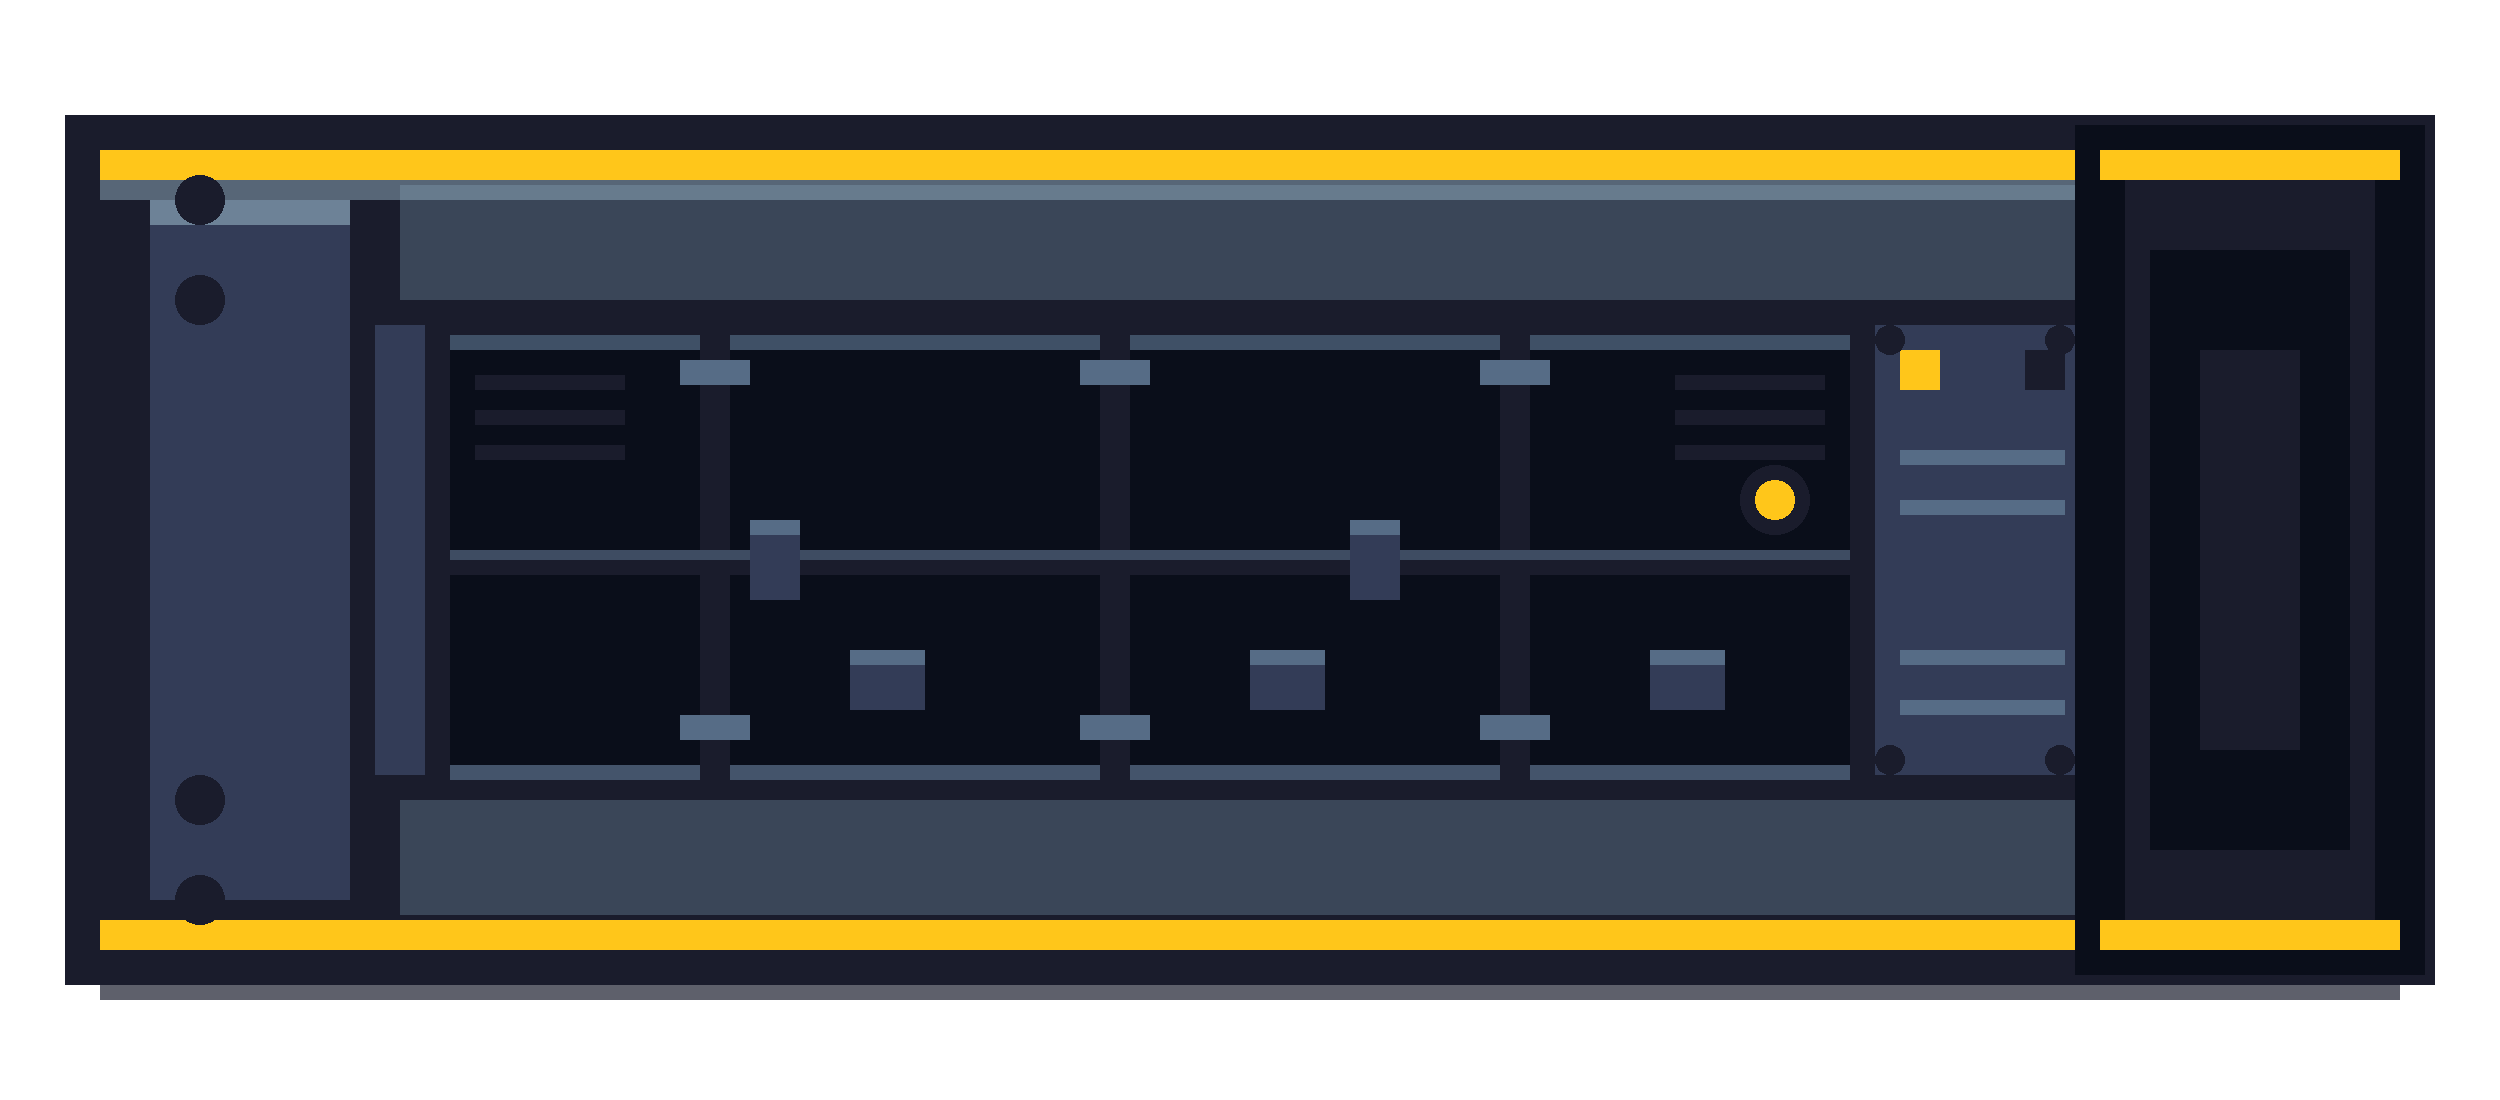
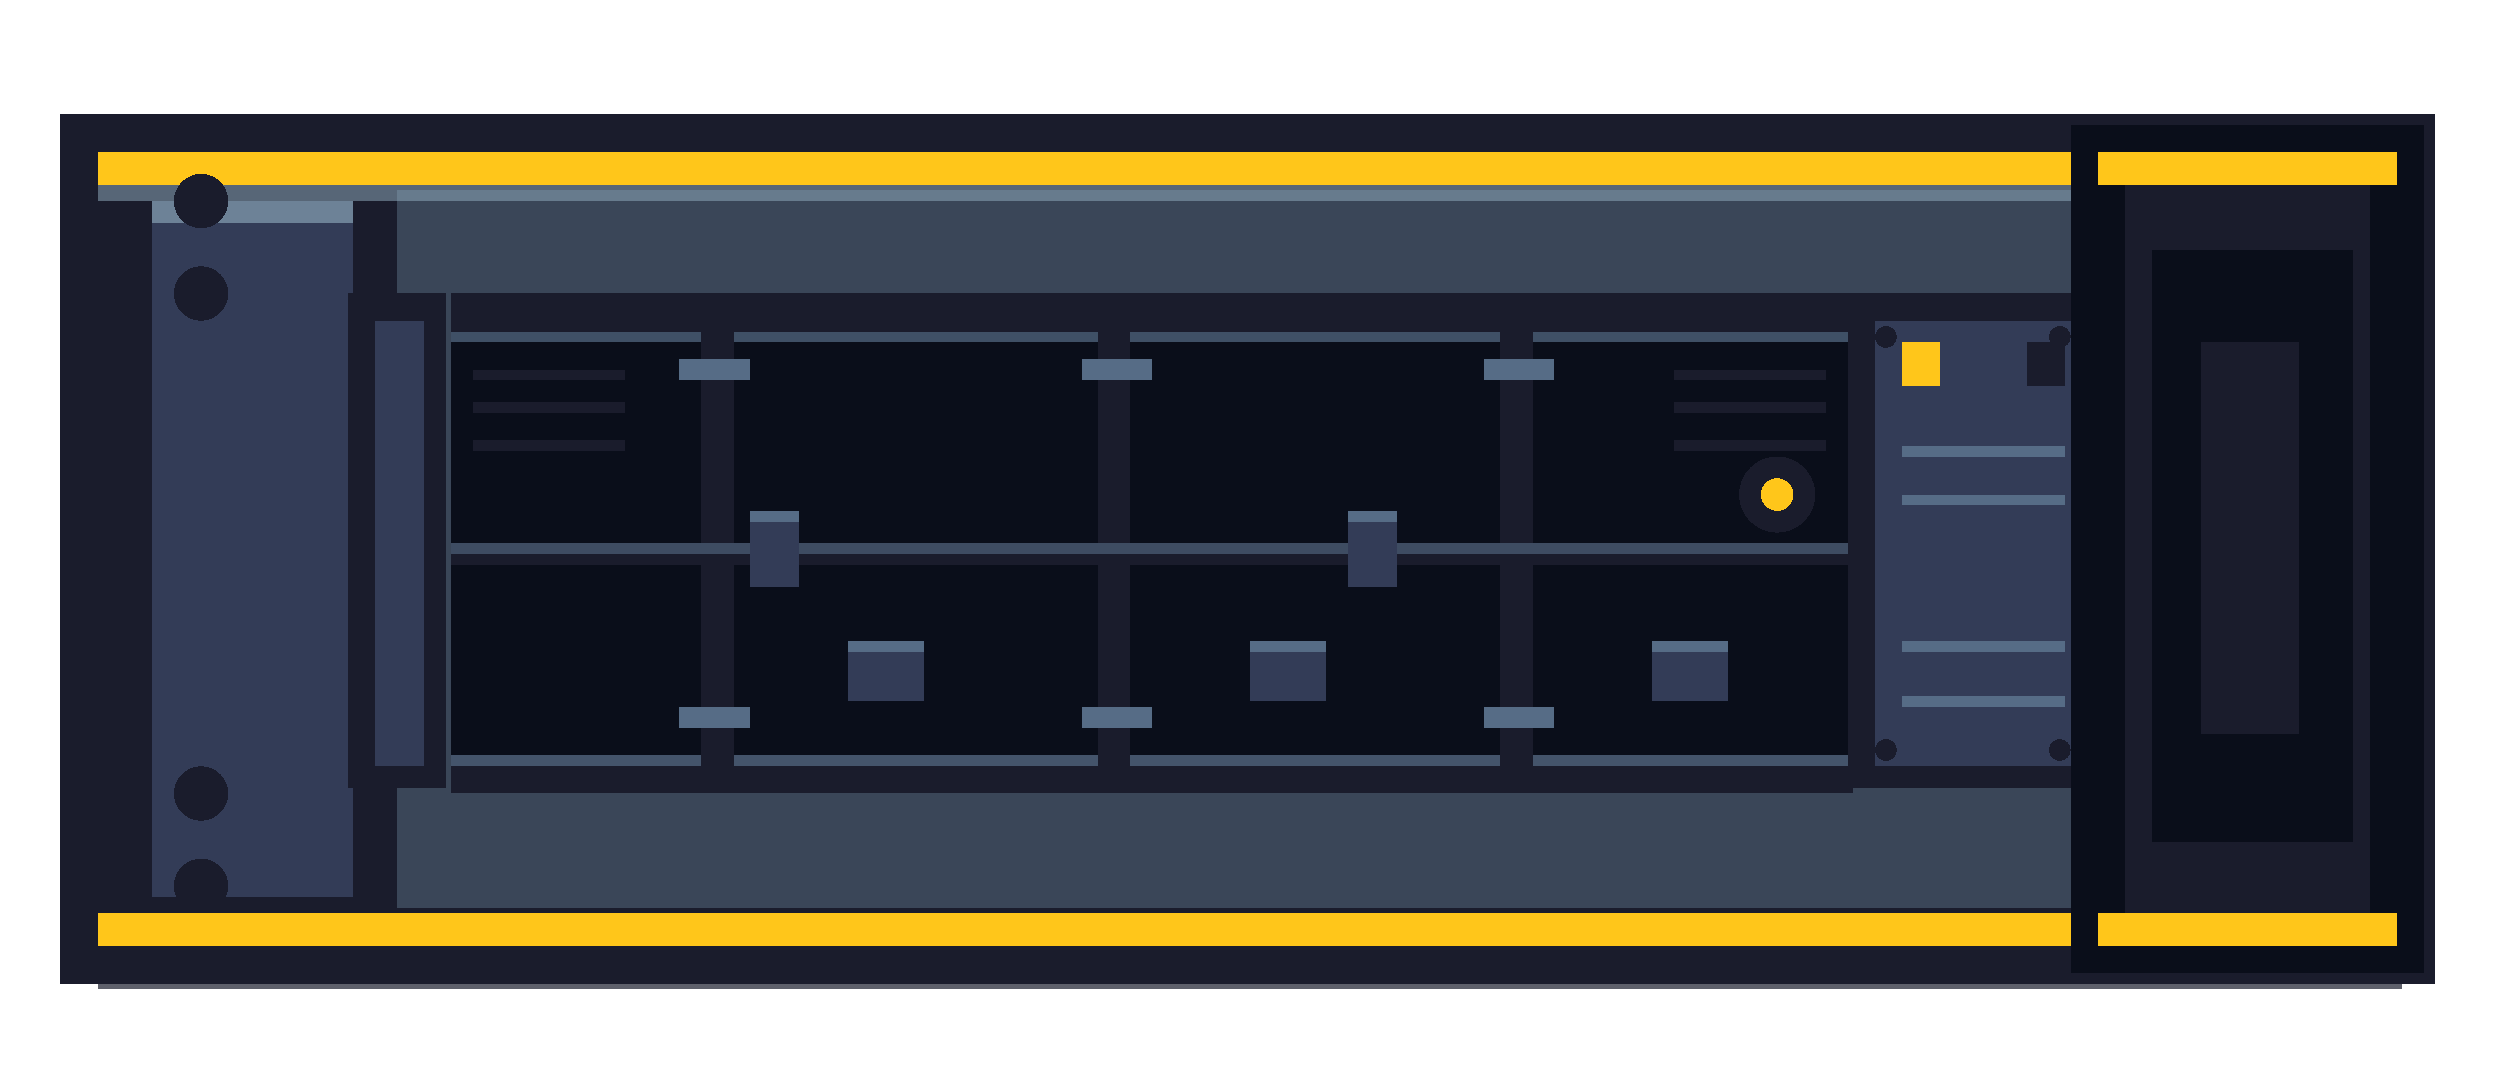
- <svg xmlns="http://www.w3.org/2000/svg" width="50" height="22" viewBox="0 0 50 22" shape-rendering="crispEdges">
-   <rect x="2" y="3" width="46" height="16" fill="#0a0e1a" opacity=".5" />
-   <rect x="2" y="3" width="46" height="16" fill="#3a4658" stroke="#1a1c2c" stroke-width="1.4" />
-   <rect x="2" y="3" width="6" height="16" fill="#1a1c2c" />
-   <rect x="3" y="4" width="4" height="14" fill="#333c57" />
-   <rect x="3" y="4" width="4" height="0.5" fill="#94b0c2" opacity=".6" />
-   <circle cx="4" cy="6" r="0.5" fill="#1a1c2c" />
-   <circle cx="4" cy="16" r="0.5" fill="#1a1c2c" />
-   <rect x="7" y="6" width="2" height="10" fill="#1a1c2c" />
-   <rect x="7.5" y="6.5" width="1" height="9" fill="#333c57" />
-   <rect x="9" y="6" width="28" height="10" fill="#0a0e1a" />
-   <rect x="9" y="6" width="28" height="0.7" fill="#1a1c2c" />
-   <rect x="9" y="6.7" width="28" height="0.3" fill="#566c86" opacity=".7" />
-   <rect x="9" y="15.3" width="28" height="0.7" fill="#1a1c2c" />
-   <rect x="9" y="15.3" width="28" height="0.3" fill="#566c86" opacity=".7" />
+ <svg xmlns="http://www.w3.org/2000/svg" width="46" height="20" viewBox="0 0 46 20" shape-rendering="crispEdges">
+   <rect x="1.8" y="2.8" width="42.3" height="14.6" fill="#0a0e1a" opacity=".5" />
+   <rect x="1.8" y="2.8" width="42.3" height="14.6" fill="#3a4658" stroke="#1a1c2c" stroke-width="1.4" />
+   <rect x="1.8" y="2.8" width="5.5" height="14.6" fill="#1a1c2c" />
+   <rect x="2.8" y="3.7" width="3.7" height="12.8" fill="#333c57" />
+   <rect x="2.8" y="3.7" width="3.7" height="0.4" fill="#94b0c2" opacity=".6" />
+   <circle cx="3.7" cy="5.4" r="0.5" fill="#1a1c2c" />
+   <circle cx="3.7" cy="14.6" r="0.5" fill="#1a1c2c" />
+   <rect x="6.4" y="5.4" width="1.8" height="9.1" fill="#1a1c2c" />
+   <rect x="6.9" y="5.9" width="0.9" height="8.2" fill="#333c57" />
+   <rect x="8.3" y="5.4" width="25.8" height="9.1" fill="#0a0e1a" />
+   <rect x="8.3" y="5.4" width="25.8" height="0.7" fill="#1a1c2c" />
+   <rect x="8.3" y="6.1" width="25.8" height="0.2" fill="#566c86" opacity=".7" />
+   <rect x="8.3" y="13.9" width="25.8" height="0.7" fill="#1a1c2c" />
+   <rect x="8.3" y="13.9" width="25.8" height="0.2" fill="#566c86" opacity=".7" />
  <g fill="#1a1c2c">
-     <rect x="14" y="6" width="0.6" height="10" />
-     <rect x="22" y="6" width="0.6" height="10" />
-     <rect x="30" y="6" width="0.6" height="10" />
+     <rect x="12.9" y="5.4" width="0.6" height="9.1" />
+     <rect x="20.2" y="5.4" width="0.6" height="9.1" />
+     <rect x="27.6" y="5.4" width="0.6" height="9.1" />
  </g>
  <g fill="#566c86">
-     <rect x="13.6" y="7.2" width="1.4" height="0.5" />
-     <rect x="13.6" y="14.3" width="1.4" height="0.5" />
-     <rect x="21.6" y="7.2" width="1.4" height="0.5" />
-     <rect x="21.6" y="14.3" width="1.4" height="0.5" />
-     <rect x="29.6" y="7.2" width="1.4" height="0.5" />
-     <rect x="29.6" y="14.3" width="1.4" height="0.5" />
+     <rect x="12.5" y="6.6" width="1.3" height="0.4" />
+     <rect x="12.5" y="13" width="1.3" height="0.4" />
+     <rect x="19.9" y="6.6" width="1.3" height="0.4" />
+     <rect x="19.9" y="13" width="1.3" height="0.4" />
+     <rect x="27.3" y="6.6" width="1.3" height="0.4" />
+     <rect x="27.3" y="13" width="1.3" height="0.4" />
  </g>
  <g fill="#1a1c2c">
-     <rect x="9.5" y="7.5" width="3" height="0.3" />
-     <rect x="9.5" y="8.2" width="3" height="0.3" />
-     <rect x="9.5" y="8.9" width="3" height="0.3" />
-     <rect x="33.5" y="7.5" width="3" height="0.3" />
-     <rect x="33.5" y="8.2" width="3" height="0.3" />
-     <rect x="33.5" y="8.9" width="3" height="0.3" />
+     <rect x="8.7" y="6.8" width="2.8" height="0.2" />
+     <rect x="8.7" y="7.4" width="2.8" height="0.2" />
+     <rect x="8.7" y="8.1" width="2.8" height="0.2" />
+     <rect x="30.8" y="6.8" width="2.8" height="0.2" />
+     <rect x="30.8" y="7.4" width="2.8" height="0.2" />
+     <rect x="30.8" y="8.1" width="2.8" height="0.2" />
  </g>
-   <circle cx="35.5" cy="10" r="0.7" fill="#1a1c2c" />
-   <circle cx="35.5" cy="10" r="0.4" fill="#ffc61a" />
-   <rect x="9" y="11" width="28" height="0.5" fill="#1a1c2c" />
-   <rect x="9" y="11" width="28" height="0.2" fill="#566c86" opacity=".6" />
-   <rect x="15" y="10.4" width="1" height="1.6" fill="#333c57" />
-   <rect x="27" y="10.4" width="1" height="1.6" fill="#333c57" />
-   <rect x="15" y="10.4" width="1" height="0.3" fill="#566c86" />
-   <rect x="27" y="10.4" width="1" height="0.3" fill="#566c86" />
+   <circle cx="32.7" cy="9.1" r="0.7" fill="#1a1c2c" />
+   <circle cx="32.7" cy="9.1" r="0.3" fill="#ffc61a" />
+   <rect x="8.3" y="10" width="25.8" height="0.4" fill="#1a1c2c" />
+   <rect x="8.3" y="10" width="25.8" height="0.2" fill="#566c86" opacity=".6" />
+   <rect x="13.8" y="9.4" width="0.9" height="1.4" fill="#333c57" />
+   <rect x="24.8" y="9.4" width="0.9" height="1.4" fill="#333c57" />
+   <rect x="13.8" y="9.4" width="0.9" height="0.2" fill="#566c86" />
+   <rect x="24.8" y="9.4" width="0.9" height="0.2" fill="#566c86" />
  <g fill="#333c57">
-     <rect x="17" y="13" width="1.5" height="1.2" />
-     <rect x="25" y="13" width="1.5" height="1.2" />
-     <rect x="33" y="13" width="1.5" height="1.2" />
+     <rect x="15.6" y="11.8" width="1.4" height="1.1" />
+     <rect x="23" y="11.8" width="1.4" height="1.1" />
+     <rect x="30.4" y="11.8" width="1.4" height="1.1" />
  </g>
  <g fill="#566c86">
-     <rect x="17" y="13" width="1.5" height="0.3" />
-     <rect x="25" y="13" width="1.5" height="0.3" />
-     <rect x="33" y="13" width="1.5" height="0.3" />
+     <rect x="15.6" y="11.8" width="1.4" height="0.2" />
+     <rect x="23" y="11.8" width="1.4" height="0.2" />
+     <rect x="30.4" y="11.8" width="1.4" height="0.2" />
  </g>
-   <rect x="37" y="6" width="5" height="10" fill="#1a1c2c" />
-   <rect x="37.5" y="6.5" width="4" height="9" fill="#333c57" />
-   <rect x="38" y="7" width="0.8" height="0.8" fill="#ffc61a" />
-   <rect x="40.5" y="7" width="0.8" height="0.8" fill="#1a1c2c" />
-   <rect x="38" y="9" width="3.3" height="0.3" fill="#566c86" />
-   <rect x="38" y="10" width="3.3" height="0.3" fill="#566c86" />
-   <rect x="38" y="13" width="3.3" height="0.3" fill="#566c86" />
-   <rect x="38" y="14" width="3.3" height="0.3" fill="#566c86" />
-   <circle cx="37.8" cy="6.8" r="0.3" fill="#1a1c2c" />
-   <circle cx="41.2" cy="6.8" r="0.3" fill="#1a1c2c" />
-   <circle cx="37.8" cy="15.2" r="0.3" fill="#1a1c2c" />
-   <circle cx="41.2" cy="15.2" r="0.3" fill="#1a1c2c" />
-   <path d="M2 3H48L48 4H2Z" fill="#94b0c2" opacity=".5" />
-   <path d="M2 19H48V20H2Z" fill="#1a1c2c" opacity=".7" />
-   <rect x="2" y="3" width="46" height="0.6" fill="#ffc61a" />
-   <rect x="2" y="18.4" width="46" height="0.6" fill="#ffc61a" />
+   <rect x="34" y="5.4" width="4.6" height="9.1" fill="#1a1c2c" />
+   <rect x="34.5" y="5.9" width="3.7" height="8.2" fill="#333c57" />
+   <rect x="35" y="6.3" width="0.7" height="0.8" fill="#ffc61a" />
+   <rect x="37.3" y="6.3" width="0.7" height="0.8" fill="#1a1c2c" />
+   <rect x="35" y="8.2" width="3" height="0.2" fill="#566c86" />
+   <rect x="35" y="9.1" width="3" height="0.2" fill="#566c86" />
+   <rect x="35" y="11.8" width="3" height="0.2" fill="#566c86" />
+   <rect x="35" y="12.8" width="3" height="0.2" fill="#566c86" />
+   <circle cx="34.7" cy="6.2" r="0.2" fill="#1a1c2c" />
+   <circle cx="37.9" cy="6.2" r="0.2" fill="#1a1c2c" />
+   <circle cx="34.7" cy="13.8" r="0.2" fill="#1a1c2c" />
+   <circle cx="37.9" cy="13.8" r="0.2" fill="#1a1c2c" />
+   <path d="M 1.8 2.8 H 44.2 L 44.2 3.7 H 1.8 Z" fill="#94b0c2" opacity=".5" />
+   <path d="M 1.8 17.2 H 44.2 V 18.2 H 1.8 Z" fill="#1a1c2c" opacity=".7" />
+   <rect x="1.8" y="2.8" width="42.3" height="0.6" fill="#ffc61a" />
+   <rect x="1.8" y="16.8" width="42.3" height="0.6" fill="#ffc61a" />
  <g fill="#1a1c2c">
-     <circle cx="4" cy="4" r="0.5" />
-     <circle cx="46" cy="4" r="0.5" />
-     <circle cx="4" cy="18" r="0.5" />
-     <circle cx="46" cy="18" r="0.5" />
+     <circle cx="3.7" cy="3.7" r="0.5" />
+     <circle cx="42.3" cy="3.7" r="0.5" />
+     <circle cx="3.7" cy="16.3" r="0.5" />
+     <circle cx="42.3" cy="16.3" r="0.5" />
  </g>
-   <rect x="42" y="3" width="6" height="16" fill="#1a1c2c" stroke="#0a0e1a" stroke-width="1" />
-   <rect x="43" y="5" width="4" height="12" fill="#0a0e1a" />
-   <rect x="44" y="7" width="2" height="8" fill="#1a1c2c" />
-   <rect x="42" y="3" width="6" height="0.6" fill="#ffc61a" />
-   <rect x="42" y="18.4" width="6" height="0.6" fill="#ffc61a" />
+   <rect x="38.6" y="2.8" width="5.5" height="14.6" fill="#1a1c2c" stroke="#0a0e1a" stroke-width="1" />
+   <rect x="39.6" y="4.6" width="3.7" height="10.9" fill="#0a0e1a" />
+   <rect x="40.5" y="6.3" width="1.8" height="7.2" fill="#1a1c2c" />
+   <rect x="38.6" y="2.8" width="5.5" height="0.6" fill="#ffc61a" />
+   <rect x="38.6" y="16.8" width="5.5" height="0.6" fill="#ffc61a" />
</svg>
